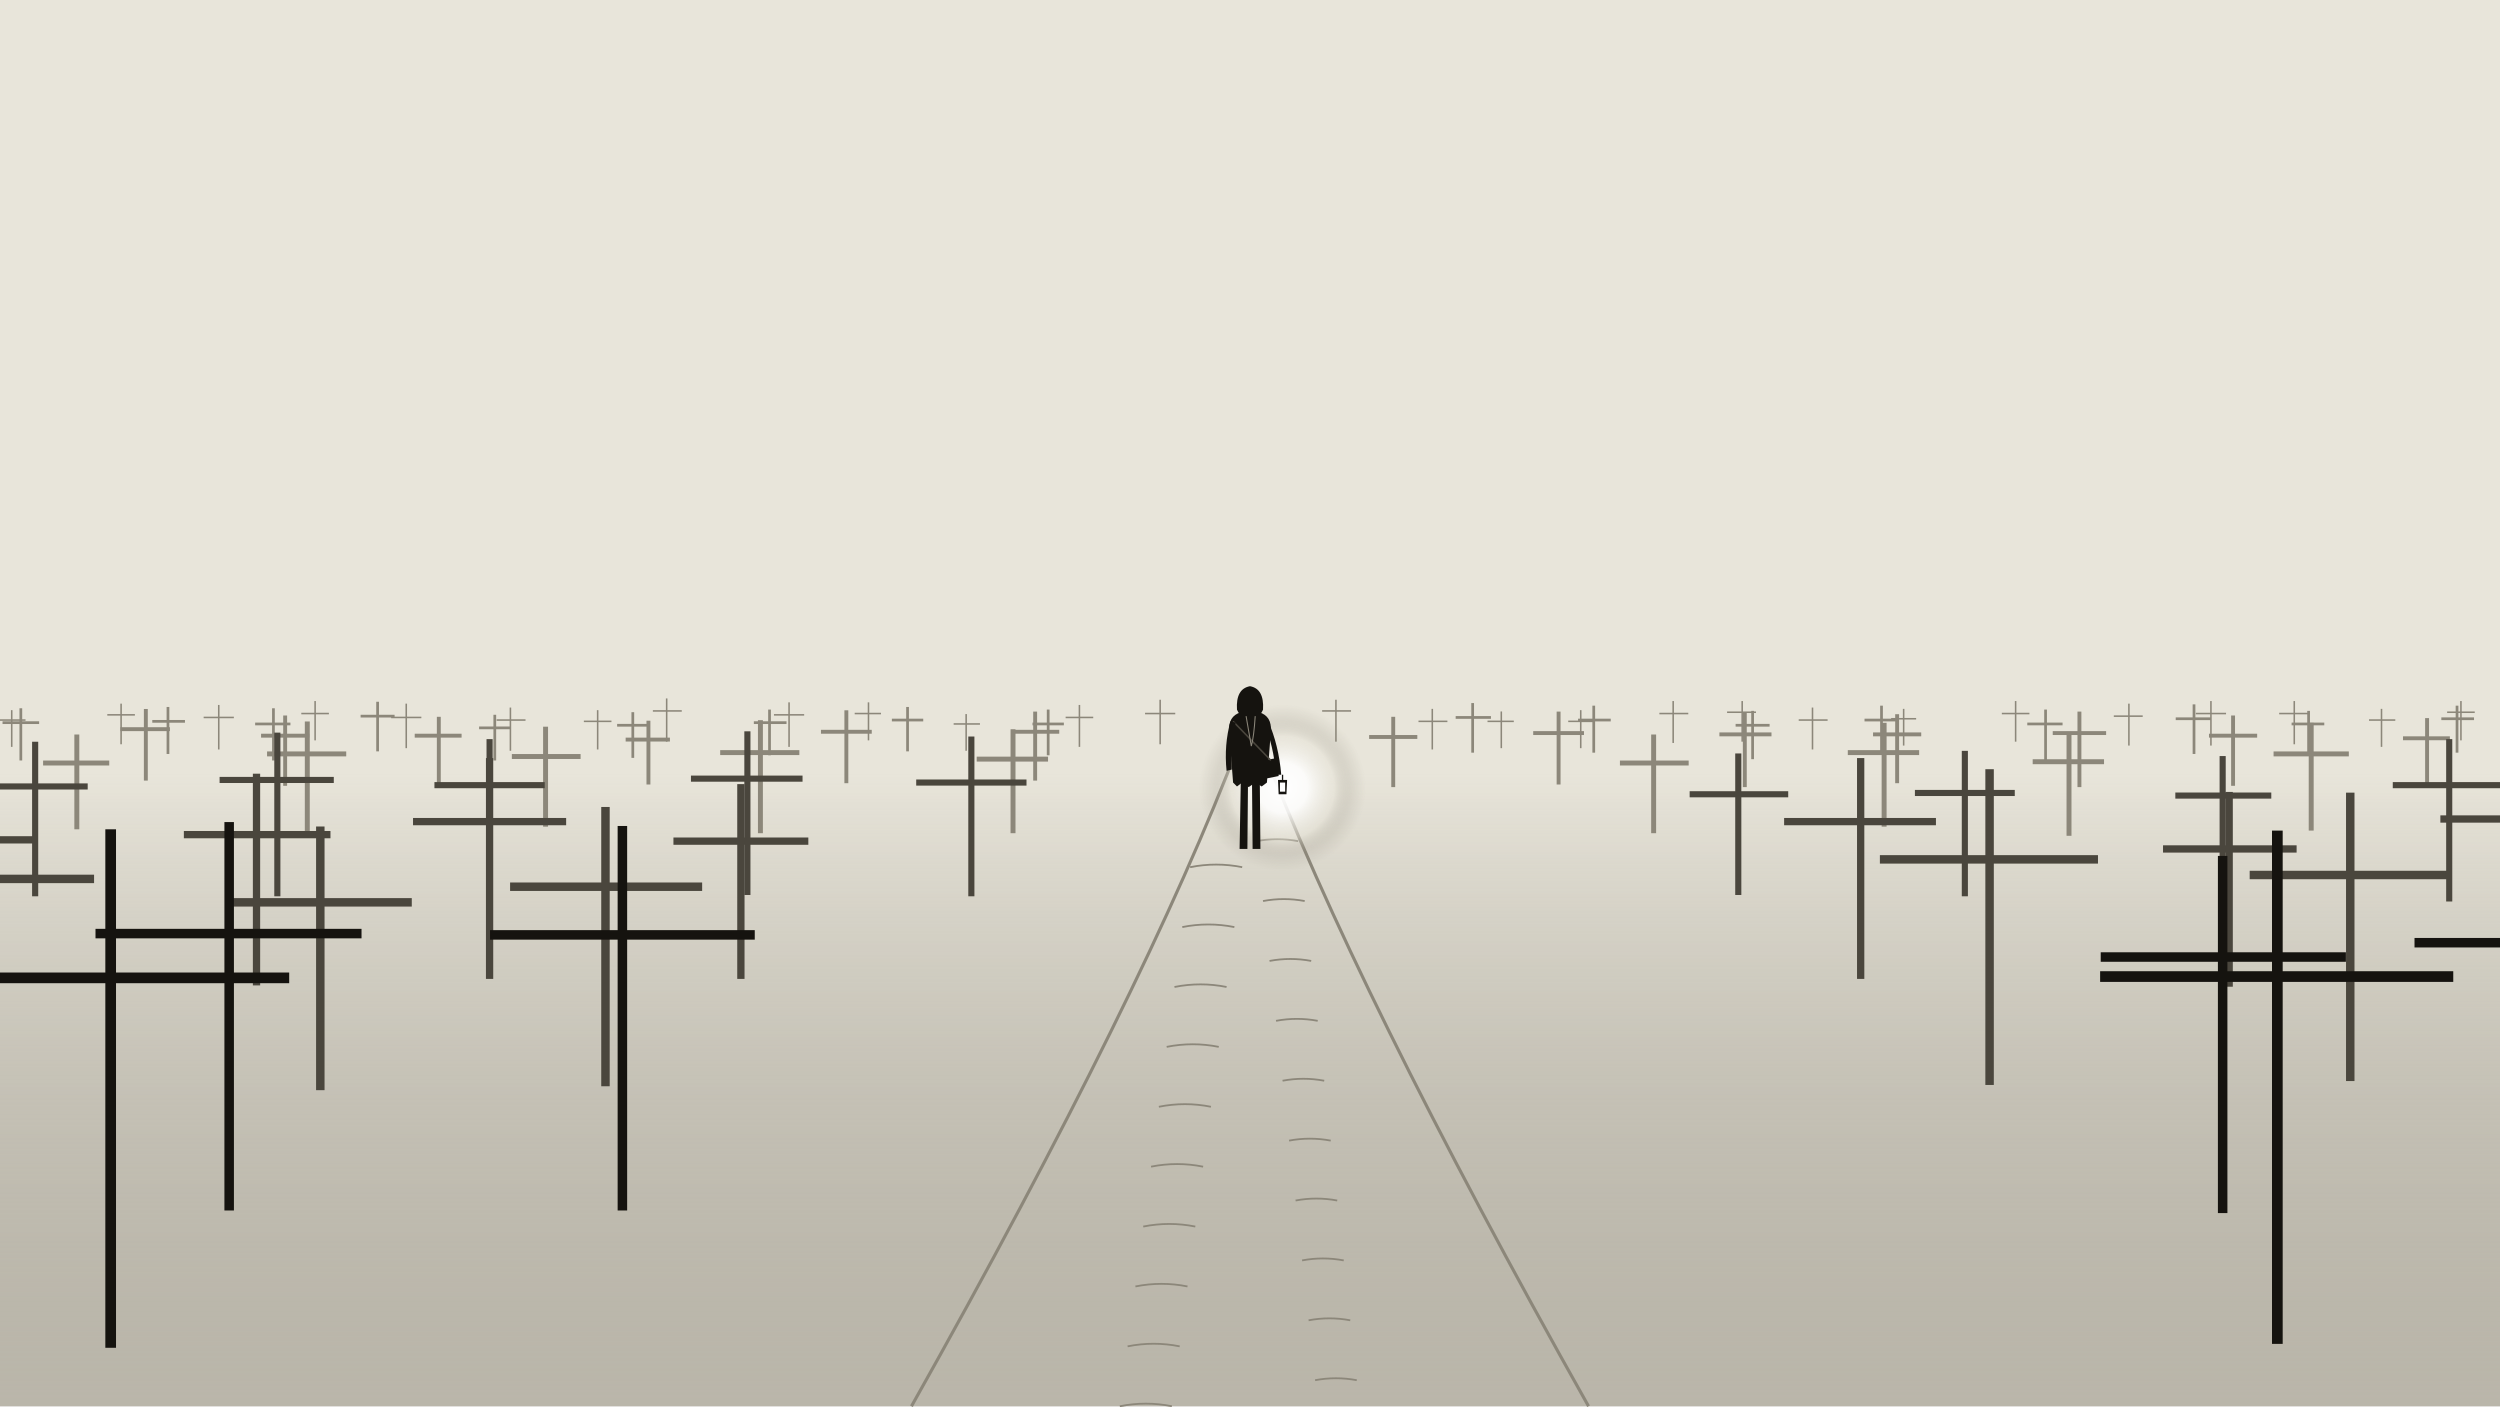
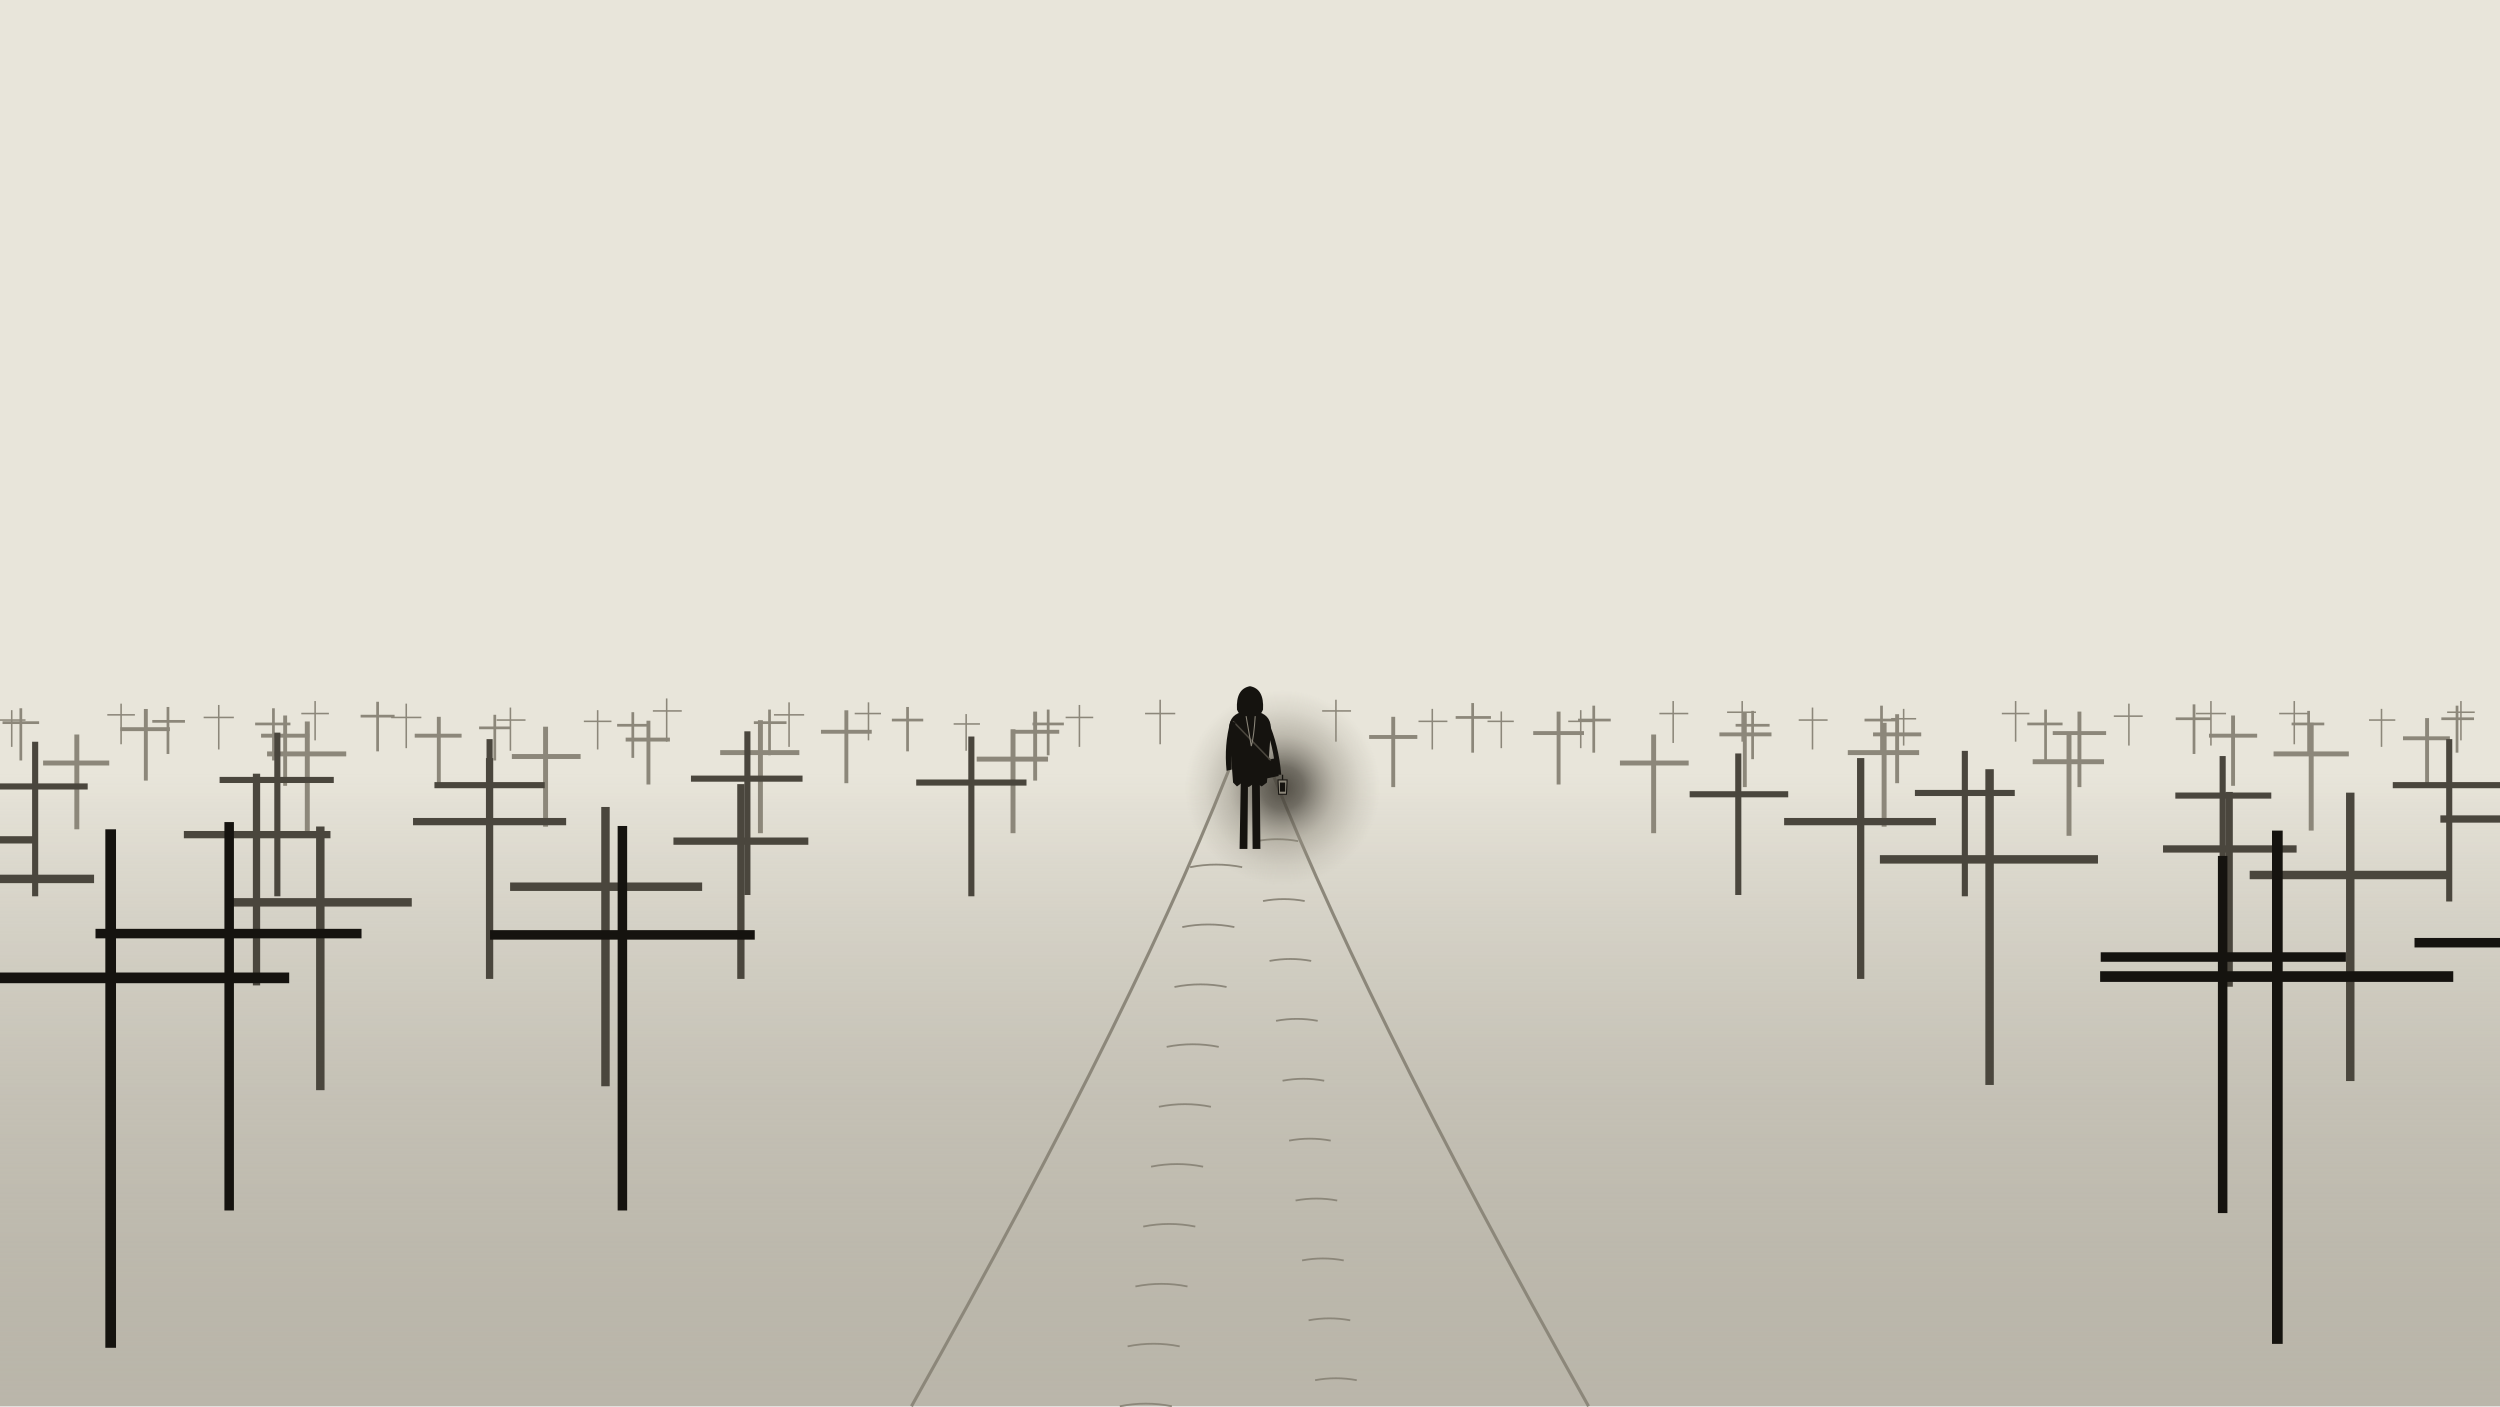
<svg xmlns="http://www.w3.org/2000/svg" width="3840" height="2160" viewBox="0 0 1920 1080">
  <defs>
    <pattern id="h1" width="5" height="5" patternUnits="userSpaceOnUse" patternTransform="rotate(38)">
      <rect width="5" height="5" fill="#E8E5DA" />
      <line x1="0" y1="0" x2="0" y2="5" stroke="#15130F" stroke-width="1" />
    </pattern>
    <pattern id="h2" width="4" height="4" patternUnits="userSpaceOnUse" patternTransform="rotate(38)">
      <rect width="4" height="4" fill="#E8E5DA" />
      <line x1="0" y1="0" x2="0" y2="4" stroke="#15130F" stroke-width="1.1" />
      <line x1="0" y1="2" x2="4" y2="2" stroke="#15130F" stroke-width=".8" />
    </pattern>
    <pattern id="v1" width="5" height="5" patternUnits="userSpaceOnUse" patternTransform="rotate(38)">
      <line x1="0" y1="0" x2="0" y2="5" stroke="#15130F" stroke-width="1" />
    </pattern>
    <pattern id="v1f" width="5" height="5" patternUnits="userSpaceOnUse" patternTransform="rotate(38)">
      <line x1="0" y1="0" x2="0" y2="5" stroke="#15130F" stroke-width="1.9" />
    </pattern>
    <pattern id="v2" width="4" height="4" patternUnits="userSpaceOnUse" patternTransform="rotate(38)">
      <line x1="0" y1="0" x2="0" y2="4" stroke="#15130F" stroke-width="1.1" />
      <line x1="0" y1="2" x2="4" y2="2" stroke="#15130F" stroke-width=".8" />
    </pattern>
    <pattern id="terre" width="7" height="7" patternUnits="userSpaceOnUse" patternTransform="rotate(38)">
      <rect width="7" height="7" fill="#E8E5DA" />
      <line x1="0" y1="0" x2="0" y2="7" stroke="#15130F" stroke-width="1.1" />
      <line x1="3.5" y1="0" x2="3.5" y2="7" stroke="#15130F" stroke-width=".5" />
    </pattern>
    <pattern id="sacs" width="68" height="32" patternUnits="userSpaceOnUse">
      <rect width="68" height="32" fill="#E8E5DA" />
      <path d="M2 30 Q2 4 34 4 Q66 4 66 30 Z" fill="url(#h1)" stroke="#15130F" stroke-width="2.2" />
      <path d="M-32 14 Q-32 -12 0 -12 Q32 -12 32 14 M36 14 Q36 -12 68 -12" fill="none" stroke="#15130F" stroke-width="1.5" />
      <path d="M24 16 L28 20 M40 12 L42 18" stroke="#15130F" stroke-width="1.2" />
    </pattern>
    <pattern id="planches" width="80" height="44" patternUnits="userSpaceOnUse">
      <rect width="80" height="44" fill="url(#h1)" />
      <path d="M0 0 H80 M0 22 H80 M28 0 V22 M60 22 V44" stroke="#15130F" stroke-width="2" />
      <circle cx="10" cy="10" r="1.6" fill="#15130F" />
      <circle cx="68" cy="32" r="1.6" fill="#15130F" />
    </pattern>
    <pattern id="caille" width="36" height="40" patternUnits="userSpaceOnUse">
      <rect width="36" height="40" fill="#E8E5DA" />
      <rect x="2" y="2" width="28" height="36" fill="url(#h1)" stroke="#15130F" stroke-width="2" />
    </pattern>
    <pattern id="h3" width="3" height="3" patternUnits="userSpaceOnUse" patternTransform="rotate(-52)">
      <rect width="3" height="3" fill="#E8E5DA" />
      <line x1="0" y1="0" x2="0" y2="3" stroke="#15130F" stroke-width="1.2" />
      <line x1="0" y1="1.5" x2="3" y2="1.5" stroke="#15130F" stroke-width="1" />
    </pattern>
    <pattern id="v3" width="3" height="3" patternUnits="userSpaceOnUse" patternTransform="rotate(-52)">
      <line x1="0" y1="0" x2="0" y2="3" stroke="#15130F" stroke-width="1.2" />
      <line x1="0" y1="1.5" x2="3" y2="1.5" stroke="#15130F" stroke-width="1" />
    </pattern>
    <pattern id="pierre" width="90" height="60" patternUnits="userSpaceOnUse">
      <rect width="90" height="60" fill="#E8E5DA" />
      <path d="M6 14 l20 -3 M40 40 l26 4 M60 12 l14 2 M12 48 l10 -2" stroke="#8C877A" stroke-width="1.4" />
      <circle cx="74" cy="30" r="1.6" fill="#8C877A" />
      <circle cx="24" cy="30" r="1.2" fill="#4A463D" />
    </pattern>
    <clipPath id="cadre">
      <rect x="150" y="50" width="1620" height="720" />
    </clipPath>
  </defs>
  <rect width="1920" height="1080" fill="#E8E5DA" />
  <defs>
    <linearGradient id="brume" x1="0" y1="0" x2="0" y2="1">
      <stop offset="0" stop-color="#E8E5DA" />
      <stop offset=".55" stop-color="#E8E5DA" />
      <stop offset="1" stop-color="#8C877A" stop-opacity=".5" />
    </linearGradient>
  </defs>
  <rect width="1920" height="1080" fill="url(#brume)" />
  <path d="M-54 570 V539 M-65 548 H-43" stroke="#8C877A" stroke-width="1.2" stroke-linecap="square" />
  <path d="M9 573 V546 M0 553 H19" stroke="#8C877A" stroke-width="1.2" stroke-linecap="square" />
  <path d="M93 571 V541 M83 549 H103" stroke="#8C877A" stroke-width="1.2" stroke-linecap="square" />
  <path d="M168 575 V542 M157 551 H179" stroke="#8C877A" stroke-width="1.2" stroke-linecap="square" />
  <path d="M242 568 V539 M232 548 H252" stroke="#8C877A" stroke-width="1.2" stroke-linecap="square" />
  <path d="M312 574 V541 M301 551 H323" stroke="#8C877A" stroke-width="1.2" stroke-linecap="square" />
  <path d="M392 576 V544 M382 553 H403" stroke="#8C877A" stroke-width="1.2" stroke-linecap="square" />
  <path d="M459 575 V546 M449 554 H469" stroke="#8C877A" stroke-width="1.2" stroke-linecap="square" />
  <path d="M512 569 V537 M502 546 H523" stroke="#8C877A" stroke-width="1.2" stroke-linecap="square" />
  <path d="M606 573 V540 M595 549 H617" stroke="#8C877A" stroke-width="1.2" stroke-linecap="square" />
  <path d="M667 568 V540 M657 548 H676" stroke="#8C877A" stroke-width="1.2" stroke-linecap="square" />
  <path d="M742 576 V549 M733 556 H752" stroke="#8C877A" stroke-width="1.2" stroke-linecap="square" />
  <path d="M829 573 V542 M819 551 H839" stroke="#8C877A" stroke-width="1.2" stroke-linecap="square" />
  <path d="M891 571 V538 M880 548 H902" stroke="#8C877A" stroke-width="1.2" stroke-linecap="square" />
  <path d="M1026 569 V538 M1016 546 H1037" stroke="#8C877A" stroke-width="1.2" stroke-linecap="square" />
  <path d="M1100 575 V545 M1090 554 H1111" stroke="#8C877A" stroke-width="1.2" stroke-linecap="square" />
  <path d="M1153 574 V547 M1143 554 H1162" stroke="#8C877A" stroke-width="1.2" stroke-linecap="square" />
  <path d="M1214 574 V546 M1205 554 H1224" stroke="#8C877A" stroke-width="1.2" stroke-linecap="square" />
  <path d="M1285 570 V539 M1275 548 H1296" stroke="#8C877A" stroke-width="1.2" stroke-linecap="square" />
  <path d="M1338 569 V539 M1327 547 H1348" stroke="#8C877A" stroke-width="1.2" stroke-linecap="square" />
  <path d="M1392 575 V544 M1382 553 H1403" stroke="#8C877A" stroke-width="1.2" stroke-linecap="square" />
  <path d="M1462 572 V545 M1453 552 H1471" stroke="#8C877A" stroke-width="1.2" stroke-linecap="square" />
  <path d="M1548 569 V539 M1538 548 H1558" stroke="#8C877A" stroke-width="1.2" stroke-linecap="square" />
  <path d="M1635 572 V541 M1624 550 H1645" stroke="#8C877A" stroke-width="1.2" stroke-linecap="square" />
  <path d="M1698 572 V539 M1687 548 H1709" stroke="#8C877A" stroke-width="1.2" stroke-linecap="square" />
  <path d="M1762 571 V539 M1751 548 H1773" stroke="#8C877A" stroke-width="1.2" stroke-linecap="square" />
  <path d="M1829 573 V545 M1820 553 H1839" stroke="#8C877A" stroke-width="1.2" stroke-linecap="square" />
  <path d="M1890 568 V539 M1880 547 H1900" stroke="#8C877A" stroke-width="1.2" stroke-linecap="square" />
  <path d="M1946 572 V542 M1936 550 H1956" stroke="#8C877A" stroke-width="1.2" stroke-linecap="square" />
  <path d="M-75 583 V544 M-88 555 H-62" stroke="#8C877A" stroke-width="2.1" stroke-linecap="square" />
  <path d="M16 583 V545 M3 555 H29" stroke="#8C877A" stroke-width="2.1" stroke-linecap="square" />
  <path d="M129 578 V544 M118 554 H141" stroke="#8C877A" stroke-width="2.1" stroke-linecap="square" />
  <path d="M210 583 V545 M197 556 H222" stroke="#8C877A" stroke-width="2.1" stroke-linecap="square" />
  <path d="M290 576 V540 M278 550 H302" stroke="#8C877A" stroke-width="2.1" stroke-linecap="square" />
  <path d="M380 583 V550 M369 559 H391" stroke="#8C877A" stroke-width="2.1" stroke-linecap="square" />
  <path d="M486 581 V548 M475 557 H497" stroke="#8C877A" stroke-width="2.1" stroke-linecap="square" />
  <path d="M591 579 V546 M580 555 H603" stroke="#8C877A" stroke-width="2.1" stroke-linecap="square" />
  <path d="M697 576 V544 M686 553 H708" stroke="#8C877A" stroke-width="2.1" stroke-linecap="square" />
  <path d="M805 579 V546 M794 556 H816" stroke="#8C877A" stroke-width="2.1" stroke-linecap="square" />
  <path d="M1131 577 V541 M1119 551 H1144" stroke="#8C877A" stroke-width="2.1" stroke-linecap="square" />
  <path d="M1224 577 V543 M1213 553 H1236" stroke="#8C877A" stroke-width="2.1" stroke-linecap="square" />
  <path d="M1346 582 V547 M1334 557 H1358" stroke="#8C877A" stroke-width="2.1" stroke-linecap="square" />
  <path d="M1445 577 V543 M1433 553 H1456" stroke="#8C877A" stroke-width="2.1" stroke-linecap="square" />
  <path d="M1571 583 V546 M1558 556 H1583" stroke="#8C877A" stroke-width="2.1" stroke-linecap="square" />
  <path d="M1685 578 V542 M1672 552 H1697" stroke="#8C877A" stroke-width="2.1" stroke-linecap="square" />
  <path d="M1773 579 V547 M1761 556 H1784" stroke="#8C877A" stroke-width="2.1" stroke-linecap="square" />
  <path d="M1887 577 V543 M1876 552 H1899" stroke="#8C877A" stroke-width="2.1" stroke-linecap="square" />
  <path d="M1986 582 V547 M1974 557 H1998" stroke="#8C877A" stroke-width="2.1" stroke-linecap="square" />
  <path d="M-50 599 V550 M-67 564 H-33" stroke="#8C877A" stroke-width="3.0" stroke-linecap="square" />
  <path d="M112 598 V546 M94 560 H129" stroke="#8C877A" stroke-width="3.0" stroke-linecap="square" />
  <path d="M219 602 V551 M202 565 H236" stroke="#8C877A" stroke-width="3.0" stroke-linecap="square" />
  <path d="M337 600 V552 M320 565 H353" stroke="#8C877A" stroke-width="3.0" stroke-linecap="square" />
  <path d="M498 601 V555 M482 568 H513" stroke="#8C877A" stroke-width="3.0" stroke-linecap="square" />
  <path d="M650 600 V547 M632 562 H668" stroke="#8C877A" stroke-width="3.0" stroke-linecap="square" />
  <path d="M795 598 V548 M778 562 H812" stroke="#8C877A" stroke-width="3.0" stroke-linecap="square" />
  <path d="M1070 603 V552 M1053 566 H1087" stroke="#8C877A" stroke-width="3.0" stroke-linecap="square" />
  <path d="M1197 601 V548 M1179 563 H1215" stroke="#8C877A" stroke-width="3.0" stroke-linecap="square" />
  <path d="M1340 603 V549 M1322 564 H1359" stroke="#8C877A" stroke-width="3.0" stroke-linecap="square" />
  <path d="M1457 600 V550 M1440 564 H1474" stroke="#8C877A" stroke-width="3.0" stroke-linecap="square" />
  <path d="M1597 603 V548 M1578 563 H1616" stroke="#8C877A" stroke-width="3.0" stroke-linecap="square" />
  <path d="M1715 602 V551 M1698 565 H1732" stroke="#8C877A" stroke-width="3.0" stroke-linecap="square" />
  <path d="M1864 602 V553 M1847 567 H1880" stroke="#8C877A" stroke-width="3.0" stroke-linecap="square" />
  <path d="M2002 603 V550 M1984 565 H2020" stroke="#8C877A" stroke-width="3.0" stroke-linecap="square" />
  <path d="M-122 637 V565 M-147 585 H-98" stroke="#8C877A" stroke-width="3.8" stroke-linecap="square" />
  <path d="M59 635 V566 M35 586 H82" stroke="#8C877A" stroke-width="3.8" stroke-linecap="square" />
  <path d="M236 639 V556 M207 579 H264" stroke="#8C877A" stroke-width="3.8" stroke-linecap="square" />
  <path d="M419 633 V560 M395 581 H444" stroke="#8C877A" stroke-width="3.8" stroke-linecap="square" />
  <path d="M584 638 V555 M555 578 H612" stroke="#8C877A" stroke-width="3.8" stroke-linecap="square" />
  <path d="M778 638 V562 M752 583 H803" stroke="#8C877A" stroke-width="3.8" stroke-linecap="square" />
  <path d="M1270 638 V566 M1246 586 H1295" stroke="#8C877A" stroke-width="3.8" stroke-linecap="square" />
  <path d="M1447 633 V557 M1421 578 H1472" stroke="#8C877A" stroke-width="3.8" stroke-linecap="square" />
  <path d="M1589 640 V564 M1563 585 H1614" stroke="#8C877A" stroke-width="3.8" stroke-linecap="square" />
  <path d="M1775 636 V557 M1748 579 H1802" stroke="#8C877A" stroke-width="3.8" stroke-linecap="square" />
  <path d="M1950 635 V558 M1924 580 H1976" stroke="#8C877A" stroke-width="3.8" stroke-linecap="square" />
  <path d="M-187 690 V576 M-226 608 H-149" stroke="#4A463D" stroke-width="4.7" stroke-linecap="square" />
  <path d="M27 686 V572 M-12 604 H65" stroke="#4A463D" stroke-width="4.7" stroke-linecap="square" />
  <path d="M213 686 V565 M171 599 H254" stroke="#4A463D" stroke-width="4.7" stroke-linecap="square" />
  <path d="M376 688 V570 M336 603 H416" stroke="#4A463D" stroke-width="4.7" stroke-linecap="square" />
  <path d="M574 685 V564 M533 598 H614" stroke="#4A463D" stroke-width="4.7" stroke-linecap="square" />
  <path d="M746 686 V568 M706 601 H786" stroke="#4A463D" stroke-width="4.7" stroke-linecap="square" />
  <path d="M1335 685 V581 M1300 610 H1371" stroke="#4A463D" stroke-width="4.7" stroke-linecap="square" />
  <path d="M1509 686 V579 M1473 609 H1545" stroke="#4A463D" stroke-width="4.7" stroke-linecap="square" />
  <path d="M1707 685 V583 M1673 611 H1742" stroke="#4A463D" stroke-width="4.7" stroke-linecap="square" />
  <path d="M1881 690 V570 M1840 603 H1922" stroke="#4A463D" stroke-width="4.7" stroke-linecap="square" />
  <path d="M2065 687 V570 M2025 603 H2105" stroke="#4A463D" stroke-width="4.7" stroke-linecap="square" />
  <path d="M-25 748 V605 M-74 645 H23" stroke="#4A463D" stroke-width="5.6" stroke-linecap="square" />
  <path d="M197 754 V597 M144 641 H251" stroke="#4A463D" stroke-width="5.6" stroke-linecap="square" />
  <path d="M376 749 V585 M320 631 H432" stroke="#4A463D" stroke-width="5.6" stroke-linecap="square" />
  <path d="M569 749 V605 M520 646 H618" stroke="#4A463D" stroke-width="5.6" stroke-linecap="square" />
  <path d="M1429 749 V585 M1373 631 H1484" stroke="#4A463D" stroke-width="5.6" stroke-linecap="square" />
  <path d="M1712 755 V611 M1664 652 H1761" stroke="#4A463D" stroke-width="5.6" stroke-linecap="square" />
  <path d="M1934 749 V583 M1877 629 H1990" stroke="#4A463D" stroke-width="5.6" stroke-linecap="square" />
  <path d="M2139 752 V602 M2088 644 H2190" stroke="#4A463D" stroke-width="5.6" stroke-linecap="square" />
  <path d="M-6 834 V613 M-81 675 H69" stroke="#4A463D" stroke-width="6.5" stroke-linecap="square" />
  <path d="M246 834 V638 M180 693 H313" stroke="#4A463D" stroke-width="6.5" stroke-linecap="square" />
  <path d="M465 831 V623 M395 681 H536" stroke="#4A463D" stroke-width="6.5" stroke-linecap="square" />
  <path d="M1528 830 V594 M1447 660 H1608" stroke="#4A463D" stroke-width="6.5" stroke-linecap="square" />
  <path d="M1805 827 V612 M1731 672 H1878" stroke="#4A463D" stroke-width="6.5" stroke-linecap="square" />
  <path d="M2096 831 V606 M2020 669 H2172" stroke="#4A463D" stroke-width="6.5" stroke-linecap="square" />
  <path d="M-154 923 V628 M-255 710 H-54" stroke="#15130F" stroke-width="7.3" stroke-linecap="square" />
  <path d="M176 926 V635 M77 717 H274" stroke="#15130F" stroke-width="7.3" stroke-linecap="square" />
  <path d="M478 926 V638 M380 718 H576" stroke="#15130F" stroke-width="7.3" stroke-linecap="square" />
  <path d="M1707 928 V661 M1617 735 H1798" stroke="#15130F" stroke-width="7.3" stroke-linecap="square" />
  <path d="M1953 925 V645 M1858 724 H2048" stroke="#15130F" stroke-width="7.3" stroke-linecap="square" />
  <path d="M-174 1029 V686 M-291 782 H-58" stroke="#15130F" stroke-width="8.2" stroke-linecap="square" />
  <path d="M85 1031 V641 M-47 751 H218" stroke="#15130F" stroke-width="8.2" stroke-linecap="square" />
  <path d="M1749 1028 V642 M1617 750 H1880" stroke="#15130F" stroke-width="8.2" stroke-linecap="square" />
  <path d="M2111 1029 V634 M1976 745 H2245" stroke="#15130F" stroke-width="8.2" stroke-linecap="square" />
  <path d="M700 1080 Q880 760 952 570 M1220 1080 Q1040 760 968 570" fill="none" stroke="#8C877A" stroke-width="2.4" />
  <path d="M860 1080 q20 -4 40 0 M1010 1060 q16 -3 32 0" fill="none" stroke="#8C877A" stroke-width="1.4" />
  <path d="M866 1034 q20 -4 40 0 M1005 1014 q16 -3 32 0" fill="none" stroke="#8C877A" stroke-width="1.4" />
  <path d="M872 988 q20 -4 40 0 M1000 968 q16 -3 32 0" fill="none" stroke="#8C877A" stroke-width="1.4" />
  <path d="M878 942 q20 -4 40 0 M995 922 q16 -3 32 0" fill="none" stroke="#8C877A" stroke-width="1.4" />
  <path d="M884 896 q20 -4 40 0 M990 876 q16 -3 32 0" fill="none" stroke="#8C877A" stroke-width="1.4" />
  <path d="M890 850 q20 -4 40 0 M985 830 q16 -3 32 0" fill="none" stroke="#8C877A" stroke-width="1.4" />
  <path d="M896 804 q20 -4 40 0 M980 784 q16 -3 32 0" fill="none" stroke="#8C877A" stroke-width="1.4" />
  <path d="M902 758 q20 -4 40 0 M975 738 q16 -3 32 0" fill="none" stroke="#8C877A" stroke-width="1.4" />
  <path d="M908 712 q20 -4 40 0 M970 692 q16 -3 32 0" fill="none" stroke="#8C877A" stroke-width="1.4" />
  <path d="M914 666 q20 -4 40 0 M965 646 q16 -3 32 0" fill="none" stroke="#8C877A" stroke-width="1.4" />
  <g transform="translate(960 652) scale(.5) translate(-960 -652)">
    <defs>
      <radialGradient id="halo_autre">
-         <stop offset="0" stop-color="#FFFFFF" />
-         <stop offset=".3" stop-color="#FFFFFF" stop-opacity=".85" />
-         <stop offset=".62" stop-color="#E8E5DA" stop-opacity=".45" />
-         <stop offset=".82" stop-color="#8C877A" stop-opacity=".16" />
+         <stop offset="0" stop-color="#4A463D" stop-opacity=".95" />
+         <stop offset=".22" stop-color="#4A463D" stop-opacity=".75" />
+         <stop offset=".55" stop-color="#8C877A" stop-opacity=".45" />
+         <stop offset=".8" stop-color="#8C877A" stop-opacity=".15" />
        <stop offset="1" stop-color="#8C877A" stop-opacity="0" />
      </radialGradient>
    </defs>
-     <circle cx="1010" cy="558" r="128" fill="url(#halo_autre)" />
+     <circle cx="1010" cy="558" r="150" fill="url(#halo_autre)" />
    <path d="M946 540 L944 652 H956 L957 540 Z M963 540 L964 652 H976 L975 540 Z" fill="#15130F" />
    <path d="M934 550 L928 472 Q926 448 946 442 H974 Q994 448 992 472 L986 550 L978 556 L968 550 L958 557 L948 550 L940 556 Z" fill="#15130F" />
    <path d="M982 516 L1002 512 L1004 540 L984 544 Z" fill="#15130F" />
    <path d="M934 456 L992 516" stroke="#4A463D" stroke-width="2.4" />
    <path d="M930 456 Q920 492 924 532 L932 530 Q930 492 938 458 Z" fill="#15130F" />
    <path d="M988 456 Q1004 492 1008 538 L1000 538 Q996 492 982 460 Z" fill="#15130F" />
    <path d="M1010 538 V546" stroke="#15130F" stroke-width="2" />
-     <path d="M1003 546 H1017 L1016 568 H1004 Z" fill="#15130F" />
-     <path d="M1006 550 H1014 V564 H1006 Z" fill="#FFFFFF" />
+     <path d="M1003 546 H1017 L1016 568 H1004 Z" fill="#8C877A" stroke="#15130F" stroke-width="1.6" />
+     <path d="M1006 550 H1014 V564 H1006 Z" fill="#15130F" />
    <path d="M940.0 438 Q938.0 406 960 402 Q982 406 980 438 Q974 452 960 454 Q946 452 940.0 438 Z" fill="#15130F" />
    <path d="M954 448 Q960 482 962 494 Q966 480 968 448" fill="none" stroke="#8C877A" stroke-width="1.6" />
  </g>
</svg>
